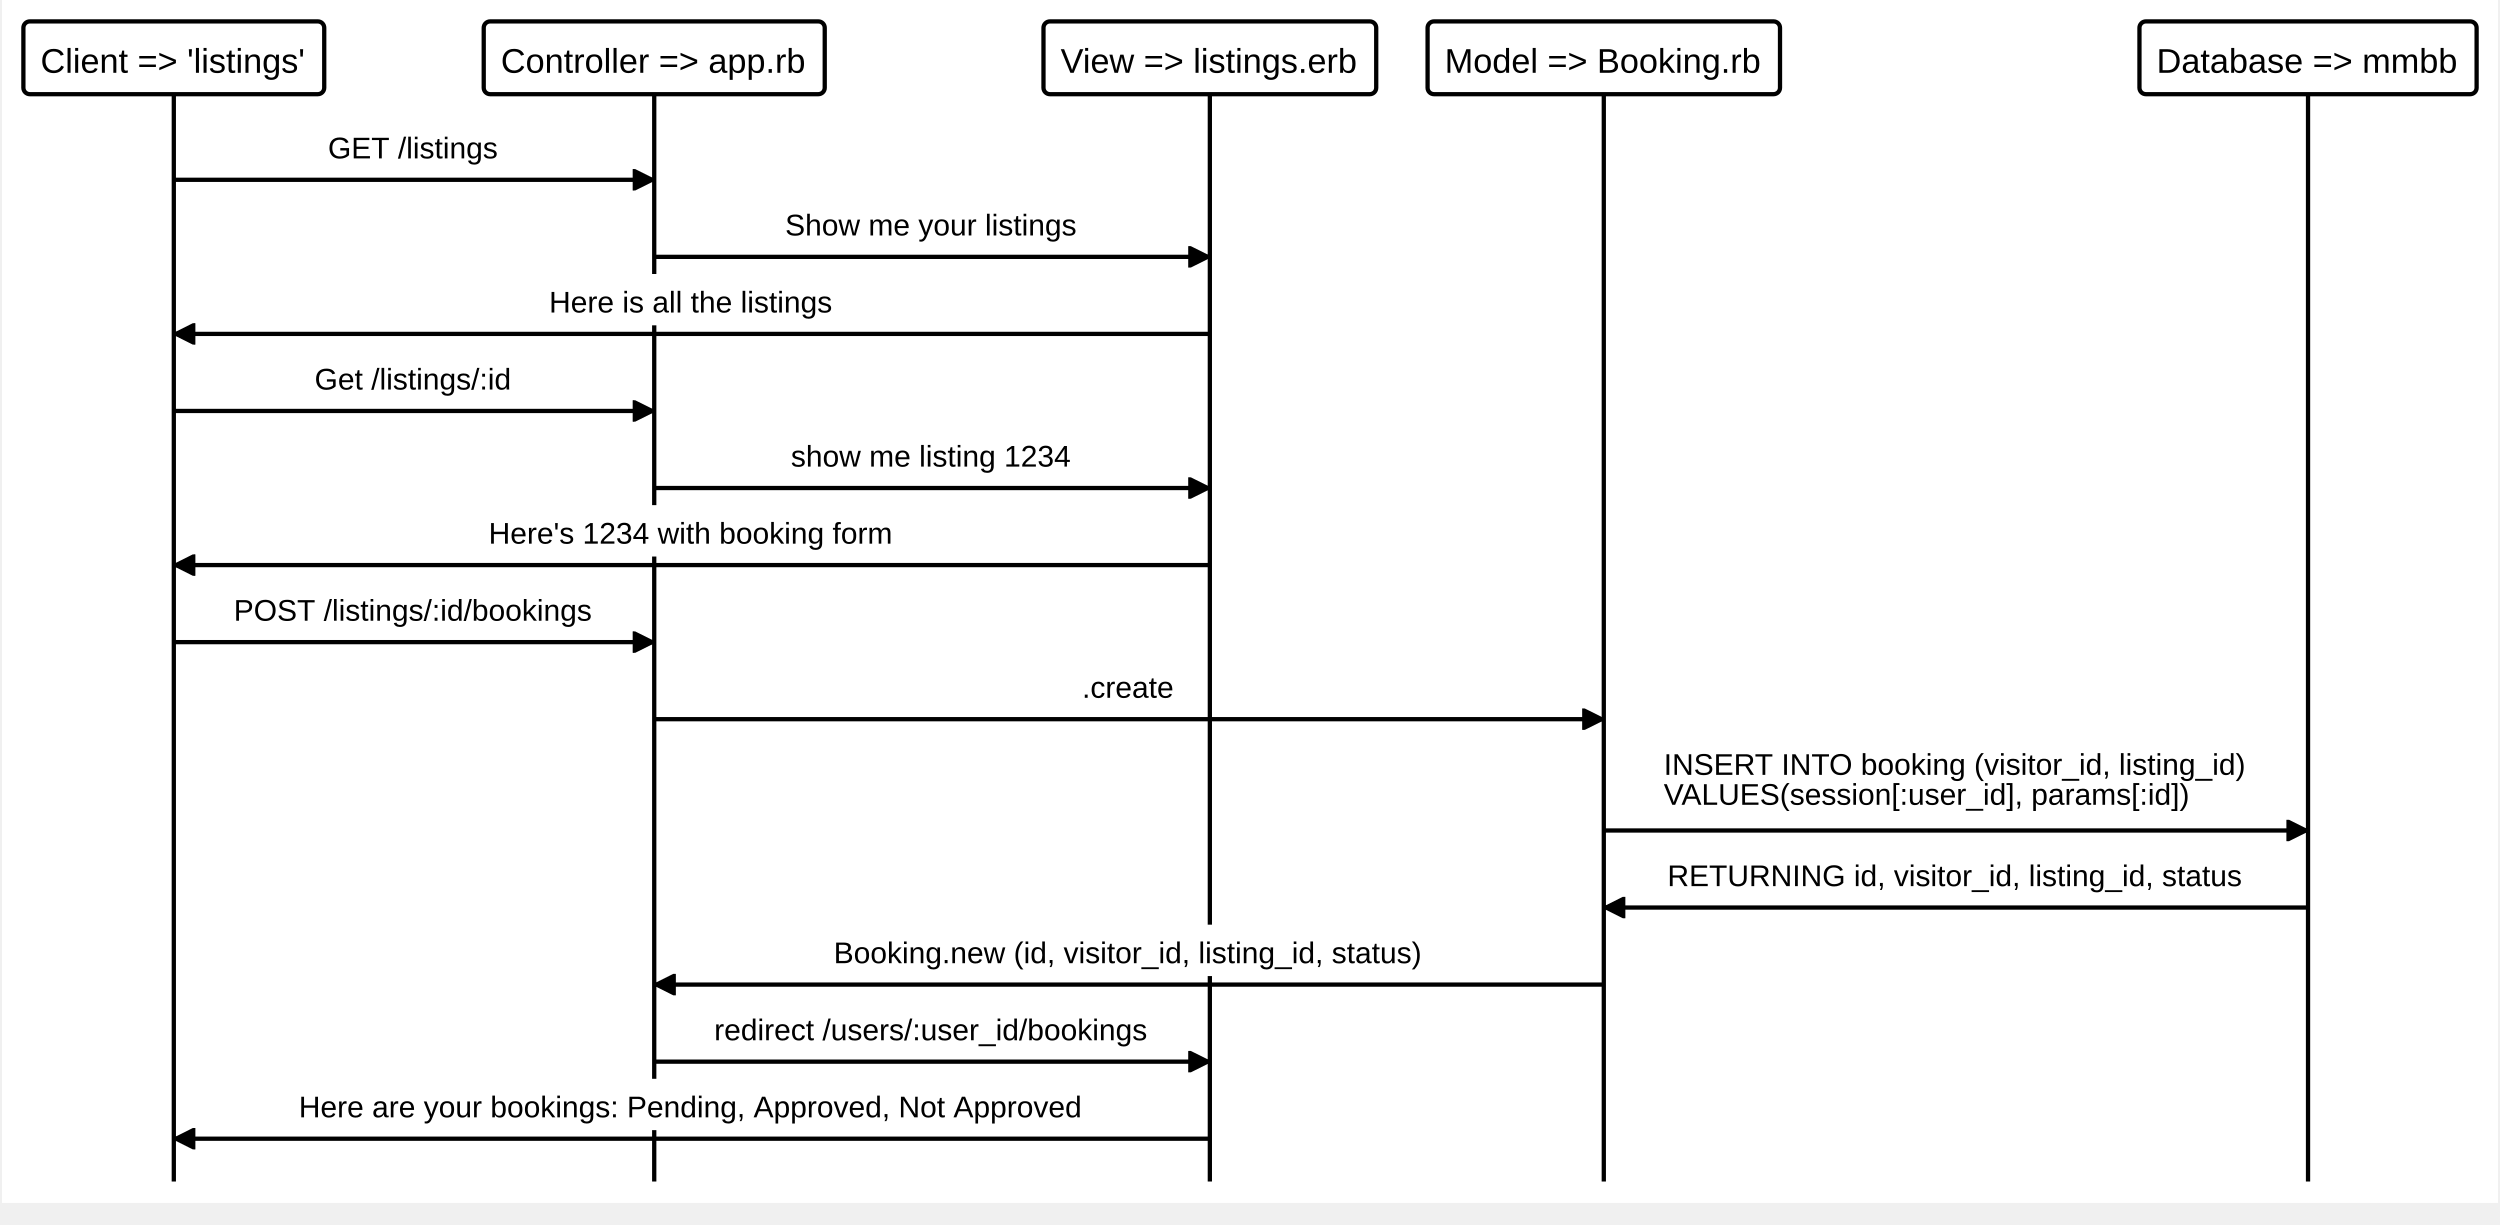
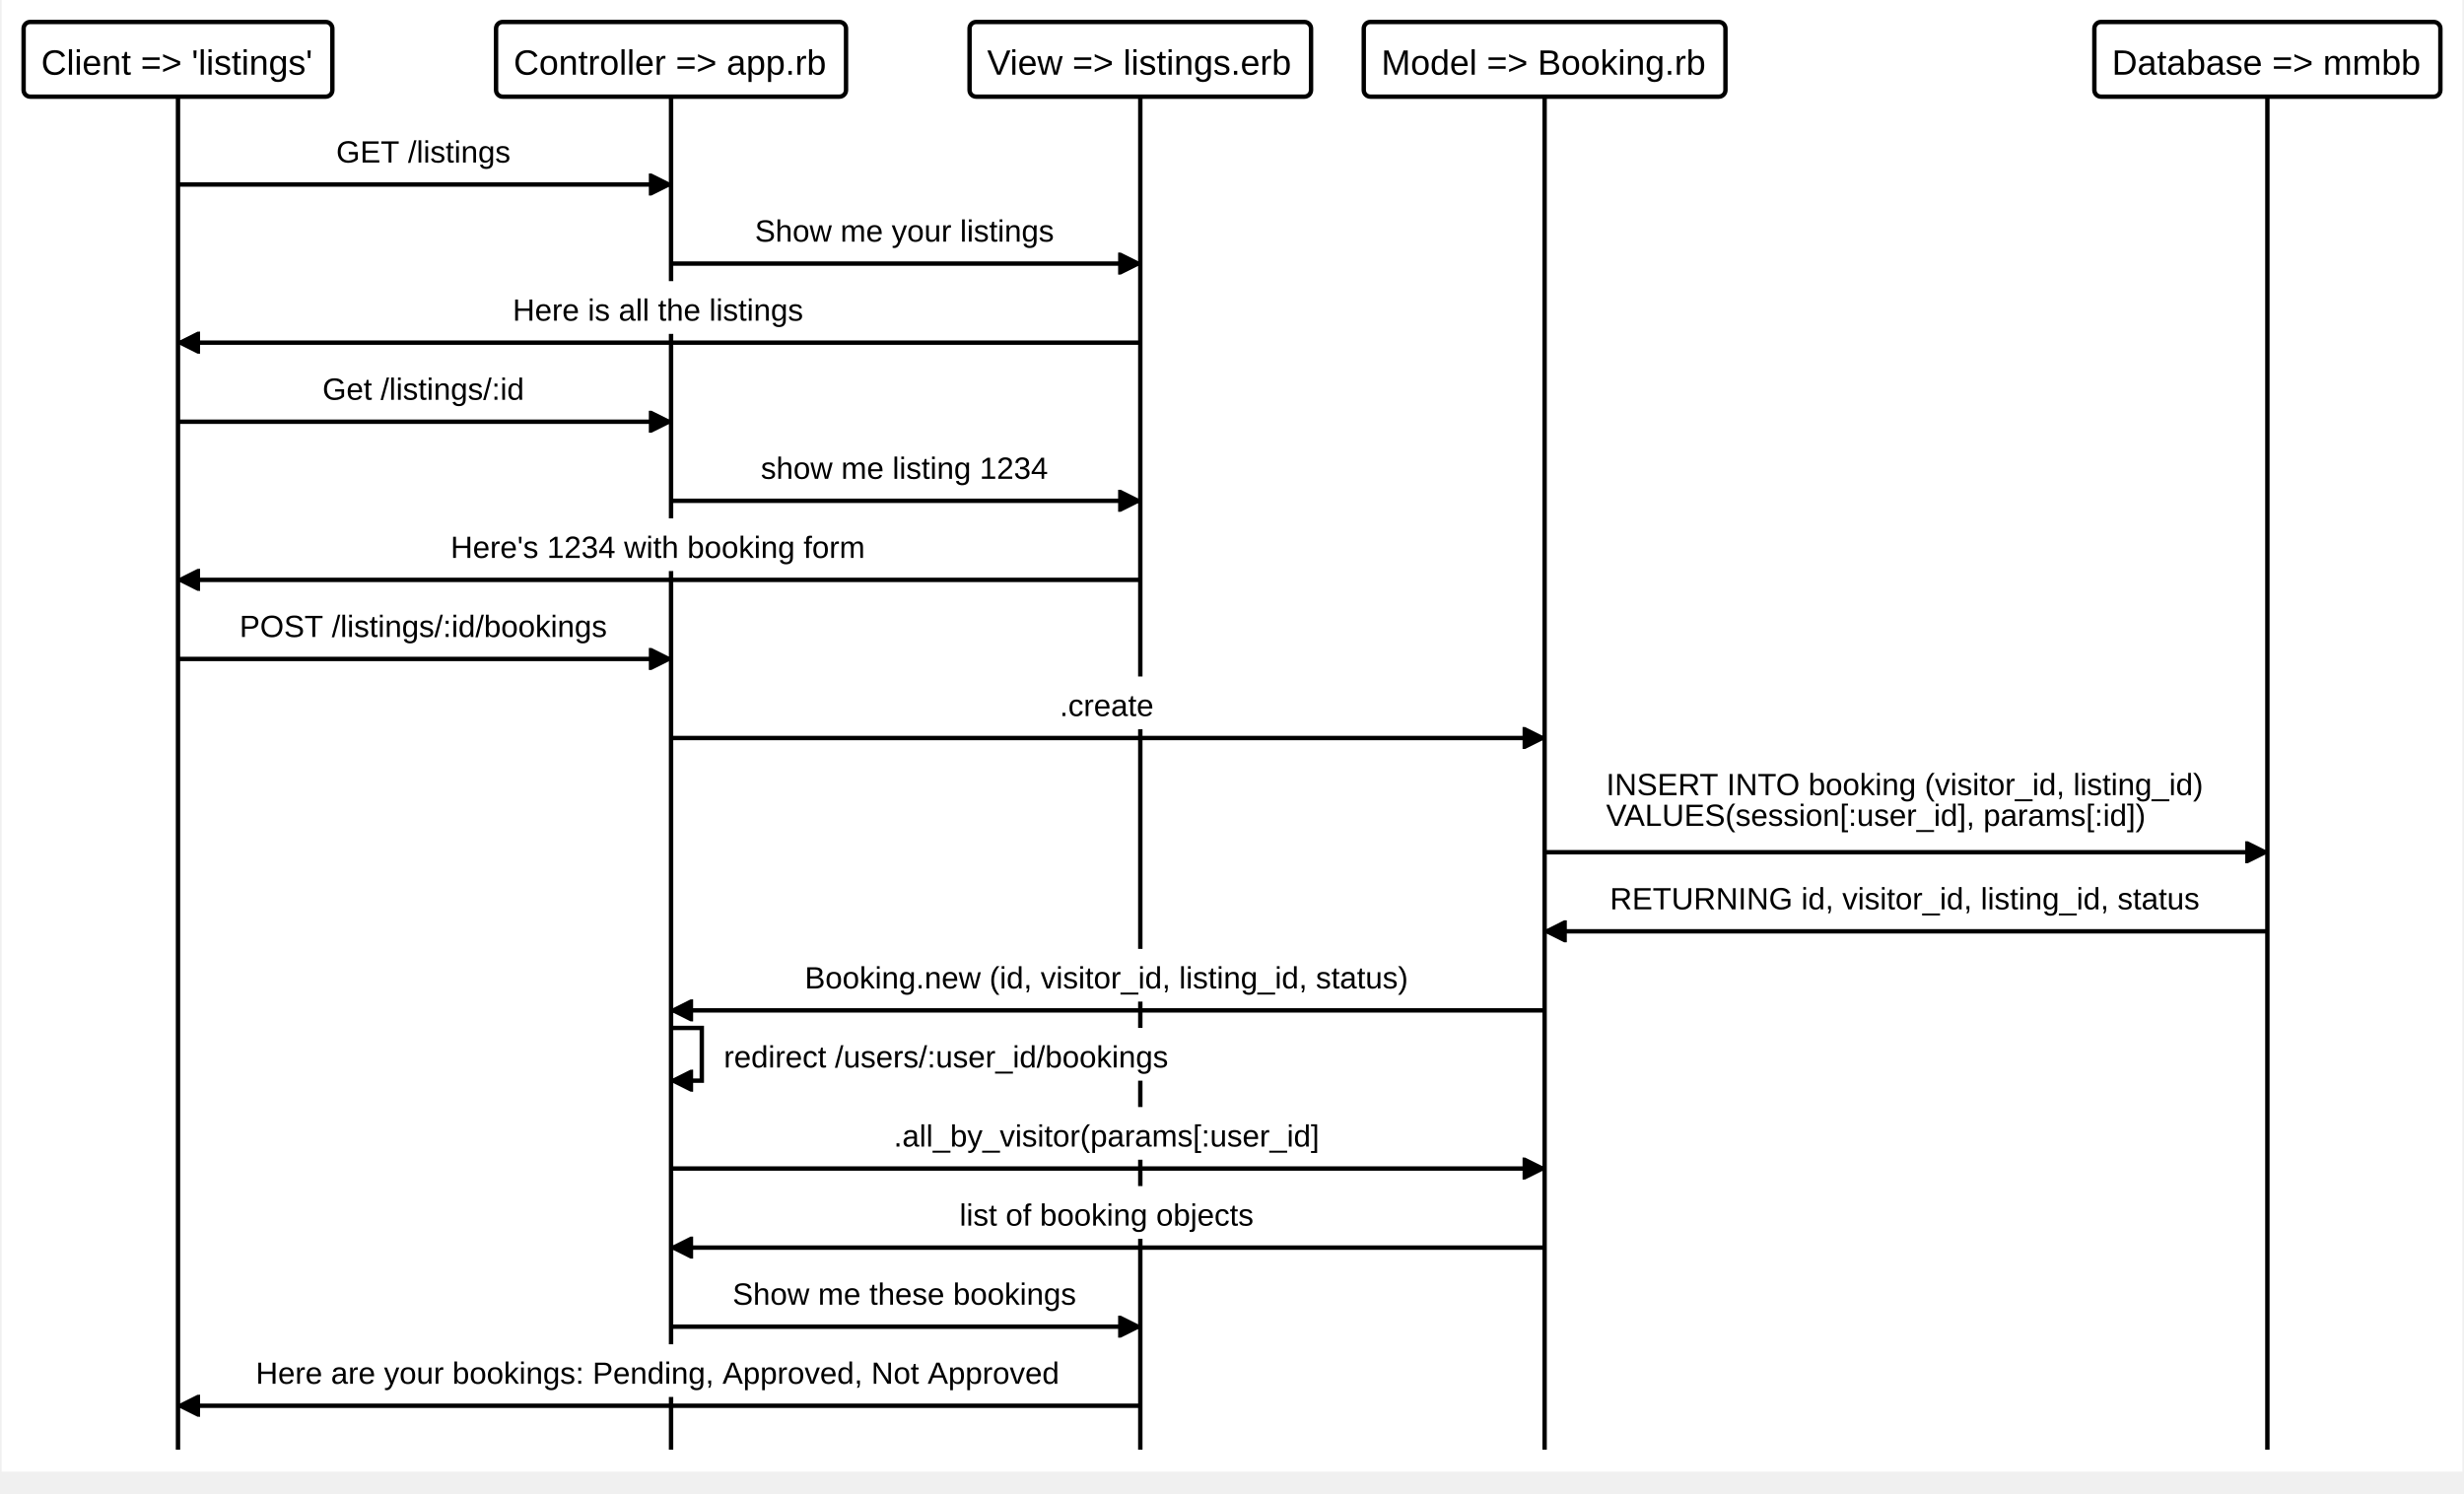
- <svg xmlns="http://www.w3.org/2000/svg" id="mainsvg" width="1282.747" height="628.2" viewBox="-10 -10 1166.133 572">
+ <svg xmlns="http://www.w3.org/2000/svg" id="mainsvg" width="1232.183" height="747" viewBox="-10 -10 1120.167 680">
  <defs>
    <marker id="arrow" viewBox="0 0 10 10" refX="10" refY="5" markerWidth="5" markerHeight="5" orient="auto-start-reverse" fill="black">
      <path stroke="black" d="M 0 0 L 10 5 L 0 10 z" />
    </marker>
    <marker id="Many" viewBox="0 0 16 16" refX="15" refY="8" markerWidth="15" markerHeight="15" orient="auto-start-reverse">
      <path stroke="black" d="M0 8H15M15 15L2 8L15 1" fill="none" />
    </marker>
    <marker id="ZeroOrOne" viewBox="0 0 16 10" refX="15" refY="5" markerWidth="21" markerHeight="21" orient="auto-start-reverse">
      <path d="M9 5H16" stroke="black" fill="none" />
      <circle cx="5" cy="5" r="4.5" stroke="black" fill="#fff" />
      <path d="M12 0L12 10" stroke="black" fill="none" />
    </marker>
    <marker id="OneOnlyOne" viewBox="0 0 10 14" refX="10" refY="7" markerWidth="13" markerHeight="13" orient="auto-start-reverse">
      <path d="M0 7H4M4 7H7M4 7V0M4 7V14M7 7H10M7 7V0M7 7V14" stroke="black" fill="none" />
    </marker>
    <marker id="OneOrMany" viewBox="0 0 16 16" refX="15" refY="8" markerWidth="15" markerHeight="15" orient="auto-start-reverse">
      <path stroke="black" d="M2 1V15M2 8L15 15M2 8L15 1M2 8H0M2 8H15" fill="none" />
    </marker>
    <marker id="ZeroOrMany" viewBox="0 0 25 16" refX="23" refY="8" markerWidth="25" markerHeight="25" orient="auto-start-reverse">
      <path d="M13 8H27M27 15L14 8L27 1" stroke="black" fill="none" />
      <path d="M13.5 7.5C13.5 10.78 10.625 13.5 7 13.5C3.375 13.5 0.5 10.78 0.5 7.5C0.5 4.221 3.375 1.5 7 1.5C10.625 1.5 13.5 4.221 13.5 7.5Z" stroke="black" fill="#fff" />
    </marker>
    <marker id="aggregation" viewBox="0 0 10 6" refX="9.3" refY="2.8" markerWidth="23" markerHeight="15" orient="auto-start-reverse">
      <path stroke="black" fill="#fff" stroke-width="0.7" d="M1.016 2.826L5 0.574L8.984 2.826L5 5.078L1.016 2.826Z" />
    </marker>
    <marker id="composition" viewBox="0 0 10 6" refX="9.7" refY="2.8" markerWidth="18" markerHeight="15" orient="auto-start-reverse">
      <path stroke="black" fill="black" d="M1.016 2.826L5 0.574L8.984 2.826L5 5.078L1.016 2.826Z" />
    </marker>
    <marker id="implementation" viewBox="0 0 8 10" refX="8" refY="5" markerWidth="20" markerHeight="20" orient="auto-start-reverse">
      <path stroke="black" fill="#fff" stroke-width="0.7" d="M0.75 1.103L7.5 5L0.75 8.897L0.75 1.103Z" />
    </marker>
    <marker id="dependency" viewBox="0 0 12 12" refX="11" refY="6" markerWidth="12" markerHeight="11" orient="auto-start-reverse">
      <path stroke="black" fill="#fff" d="M1 5.932H10.886M10.886 5.932L1 0.5M10.886 5.932L1 11" />
    </marker>
    <marker id="inheritance" viewBox="0 0 8 10" refX="8" refY="5" markerWidth="20" markerHeight="20" orient="auto-start-reverse">
      <path stroke="black" fill="#fff" stroke-width="0.7" d="M0.75 1.103L7.5 5L0.75 8.897L0.75 1.103Z" />
    </marker>
    <marker id="association" viewBox="0 0 12 12" refX="11" refY="6" markerWidth="12" markerHeight="11" orient="auto-start-reverse">
      <path stroke="black" d="M1 5.932H10.886M10.886 5.932L1 0.5M10.886 5.932L1 11" />
    </marker>
    <filter id="shadowOLD" x="-50%" y="-50%" width="250%" height="250%">
      <feDropShadow flood-color="black" flood-opacity="0.3" dx="1" dy="1" stdDeviation="2"> </feDropShadow>
    </filter>
-     <filter id="shadow-path" filterUnits="userSpaceOnUse" x="-10" y="-10" width="1166.133px" height="562px">
+     <filter id="shadow-path" filterUnits="userSpaceOnUse" x="-10" y="-10" width="1120.167px" height="670px">
      <feDropShadow flood-color="black" flood-opacity="0.1" dx="1" dy="1" stdDeviation="1"> </feDropShadow>
    </filter>
-     <filter id="shadow" filterUnits="userSpaceOnUse" x="-10" y="-10" width="1266.133px" height="662px">
+     <filter id="shadow" filterUnits="userSpaceOnUse" x="-10" y="-10" width="1220.167px" height="770px">
      <feDropShadow flood-color="black" flood-opacity="0.1" dx="1" dy="1" stdDeviation="1"> </feDropShadow>
    </filter>
  </defs>
-   <rect x="-10" y="-10" width="1166.133" height="562" fill="#fff" />
+   <rect x="-10" y="-10" width="1120.167" height="670" fill="#fff" />
  <g transform="translate(0, 0)">
    <rect width="140.55" height="34" stroke="black" fill="white" stroke-width="2" transform="translate(0, 0)" rx="3" />
    <text fill="black" font-size="16" font-weight="normal" transform="translate(8, 8)" alignment-baseline="middle" font-family="Arial">
      <tspan x="0" dy="16" font-family="Arial" font-size="16" font-weight="normal">Client =&gt; 'listings'</tspan>
    </text>
  </g>
  <g transform="translate(215.0667, 0)">
    <rect width="159.317" height="34" stroke="black" fill="white" stroke-width="2" transform="translate(0, 0)" rx="3" />
    <text fill="black" font-size="16" font-weight="normal" transform="translate(8, 8)" alignment-baseline="middle" font-family="Arial">
      <tspan x="0" dy="16" font-family="Arial" font-size="16" font-weight="normal">Controller =&gt; app.rb</tspan>
    </text>
  </g>
-   <g transform="translate(476.5833, 0)">
+   <g transform="translate(430.6167, 0)">
    <rect width="155.45" height="34" stroke="black" fill="white" stroke-width="2" transform="translate(0, 0)" rx="3" />
    <text fill="black" font-size="16" font-weight="normal" transform="translate(8, 8)" alignment-baseline="middle" font-family="Arial">
      <tspan x="0" dy="16" font-family="Arial" font-size="16" font-weight="normal">View =&gt; listings.erb</tspan>
    </text>
  </g>
-   <g transform="translate(656.0333, 0)">
+   <g transform="translate(610.0667, 0)">
    <rect width="164.65" height="34" stroke="black" fill="white" stroke-width="2" transform="translate(0, 0)" rx="3" />
    <text fill="black" font-size="16" font-weight="normal" transform="translate(8, 8)" alignment-baseline="middle" font-family="Arial">
      <tspan x="0" dy="16" font-family="Arial" font-size="16" font-weight="normal">Model =&gt; Booking.rb</tspan>
    </text>
  </g>
-   <g transform="translate(988.6166, 0)">
+   <g transform="translate(942.65, 0)">
    <rect width="157.517" height="34" stroke="black" fill="white" stroke-width="2" transform="translate(0, 0)" rx="3" />
    <text fill="black" font-size="16" font-weight="normal" transform="translate(8, 8)" alignment-baseline="middle" font-family="Arial">
      <tspan x="0" dy="16" font-family="Arial" font-size="16" font-weight="normal">Database =&gt; mmbb</tspan>
    </text>
  </g>
  <path d="M 70.275,74 L 294.725 74" fill="none" stroke="black" stroke-dasharray="none" stroke-width="2" marker-end="url(#arrow)" />
-   <path d="M 294.725,110 L 554.308 110" fill="none" stroke="black" stroke-dasharray="none" stroke-width="2" marker-end="url(#arrow)" />
-   <path d="M 554.308,146 L 70.275 146" fill="none" stroke="black" stroke-dasharray="none" stroke-width="2" marker-end="url(#arrow)" />
+   <path d="M 294.725,110 L 508.342 110" fill="none" stroke="black" stroke-dasharray="none" stroke-width="2" marker-end="url(#arrow)" />
+   <path d="M 508.342,146 L 70.275 146" fill="none" stroke="black" stroke-dasharray="none" stroke-width="2" marker-end="url(#arrow)" />
  <path d="M 70.275,182 L 294.725 182" fill="none" stroke="black" stroke-dasharray="none" stroke-width="2" marker-end="url(#arrow)" />
-   <path d="M 294.725,218 L 554.308 218" fill="none" stroke="black" stroke-dasharray="none" stroke-width="2" marker-end="url(#arrow)" />
-   <path d="M 554.308,254 L 70.275 254" fill="none" stroke="black" stroke-dasharray="none" stroke-width="2" marker-end="url(#arrow)" />
+   <path d="M 294.725,218 L 508.342 218" fill="none" stroke="black" stroke-dasharray="none" stroke-width="2" marker-end="url(#arrow)" />
+   <path d="M 508.342,254 L 70.275 254" fill="none" stroke="black" stroke-dasharray="none" stroke-width="2" marker-end="url(#arrow)" />
  <path d="M 70.275,290 L 294.725 290" fill="none" stroke="black" stroke-dasharray="none" stroke-width="2" marker-end="url(#arrow)" />
-   <path d="M 294.725,326 L 738.358 326" fill="none" stroke="black" stroke-dasharray="none" stroke-width="2" marker-end="url(#arrow)" />
-   <path d="M 738.358,378 L 1067.375 378" fill="none" stroke="black" stroke-dasharray="none" stroke-width="2" marker-end="url(#arrow)" />
-   <path d="M 1067.375,414 L 738.358 414" fill="none" stroke="black" stroke-dasharray="none" stroke-width="2" marker-end="url(#arrow)" />
-   <path d="M 738.358,450 L 294.725 450" fill="none" stroke="black" stroke-dasharray="none" stroke-width="2" marker-end="url(#arrow)" />
-   <path d="M 294.725,486 L 554.308 486" fill="none" stroke="black" stroke-dasharray="none" stroke-width="2" marker-end="url(#arrow)" />
-   <path d="M 554.308,522 L 70.275 522" fill="none" stroke="black" stroke-dasharray="none" stroke-width="2" marker-end="url(#arrow)" />
-   <path d="M 70.275,34 L 70.275 542" fill="none" stroke="black" stroke-dasharray="none" stroke-width="2" />
-   <path d="M 294.725,34 L 294.725 542" fill="none" stroke="black" stroke-dasharray="none" stroke-width="2" />
-   <path d="M 554.308,34 L 554.308 542" fill="none" stroke="black" stroke-dasharray="none" stroke-width="2" />
-   <path d="M 738.358,34 L 738.358 542" fill="none" stroke="black" stroke-dasharray="none" stroke-width="2" />
-   <path d="M 1067.375,34 L 1067.375 542" fill="none" stroke="black" stroke-dasharray="none" stroke-width="2" />
+   <path d="M 294.725,326 L 692.392 326" fill="none" stroke="black" stroke-dasharray="none" stroke-width="2" marker-end="url(#arrow)" />
+   <path d="M 692.392,378 L 1021.408 378" fill="none" stroke="black" stroke-dasharray="none" stroke-width="2" marker-end="url(#arrow)" />
+   <path d="M 1021.408,414 L 692.392 414" fill="none" stroke="black" stroke-dasharray="none" stroke-width="2" marker-end="url(#arrow)" />
+   <path d="M 692.392,450 L 294.725 450" fill="none" stroke="black" stroke-dasharray="none" stroke-width="2" marker-end="url(#arrow)" />
+   <path d="M 294.725,458 L 308.725 458 L 308.725 482 L 294.725 482" fill="none" stroke="black" stroke-dasharray="none" stroke-width="2" marker-end="url(#arrow)" />
+   <path d="M 294.725,522 L 692.392 522" fill="none" stroke="black" stroke-dasharray="none" stroke-width="2" marker-end="url(#arrow)" />
+   <path d="M 692.392,558 L 294.725 558" fill="none" stroke="black" stroke-dasharray="none" stroke-width="2" marker-end="url(#arrow)" />
+   <path d="M 294.725,594 L 508.342 594" fill="none" stroke="black" stroke-dasharray="none" stroke-width="2" marker-end="url(#arrow)" />
+   <path d="M 508.342,630 L 70.275 630" fill="none" stroke="black" stroke-dasharray="none" stroke-width="2" marker-end="url(#arrow)" />
+   <path d="M 70.275,34 L 70.275 650" fill="none" stroke="black" stroke-dasharray="none" stroke-width="2" />
+   <path d="M 294.725,34 L 294.725 650" fill="none" stroke="black" stroke-dasharray="none" stroke-width="2" />
+   <path d="M 508.342,34 L 508.342 650" fill="none" stroke="black" stroke-dasharray="none" stroke-width="2" />
+   <path d="M 692.392,34 L 692.392 650" fill="none" stroke="black" stroke-dasharray="none" stroke-width="2" />
+   <path d="M 1021.408,34 L 1021.408 650" fill="none" stroke="black" stroke-dasharray="none" stroke-width="2" />
  <g transform="translate(138.2917, 46)">
    <rect width="88.417" height="24" stroke="none" fill="white" stroke-width="0" transform="translate(0, 0)" rx="2" />
    <text fill="black" font-size="14" font-weight="normal" transform="translate(4, 4)" alignment-baseline="middle" font-family="Arial">
      <tspan x="0" dy="14" font-family="Arial" font-size="14" font-weight="normal">GET /listings</tspan>
    </text>
  </g>
-   <g transform="translate(351.875, 82)">
+   <g transform="translate(328.8917, 82)">
    <rect width="145.283" height="24" stroke="none" fill="white" stroke-width="0" transform="translate(0, 0)" rx="2" />
    <text fill="black" font-size="14" font-weight="normal" transform="translate(4, 4)" alignment-baseline="middle" font-family="Arial">
      <tspan x="0" dy="14" font-family="Arial" font-size="14" font-weight="normal">Show me your listings</tspan>
    </text>
  </g>
-   <g transform="translate(241.6, 118)">
+   <g transform="translate(218.6167, 118)">
    <rect width="141.383" height="24" stroke="none" fill="white" stroke-width="0" transform="translate(0, 0)" rx="2" />
    <text fill="black" font-size="14" font-weight="normal" transform="translate(4, 4)" alignment-baseline="middle" font-family="Arial">
      <tspan x="0" dy="14" font-family="Arial" font-size="14" font-weight="normal">Here is all the listings</tspan>
    </text>
  </g>
  <g transform="translate(132.0417, 154)">
    <rect width="100.917" height="24" stroke="none" fill="white" stroke-width="0" transform="translate(0, 0)" rx="2" />
    <text fill="black" font-size="14" font-weight="normal" transform="translate(4, 4)" alignment-baseline="middle" font-family="Arial">
      <tspan x="0" dy="14" font-family="Arial" font-size="14" font-weight="normal">Get /listings/:id</tspan>
    </text>
  </g>
-   <g transform="translate(354.575, 190)">
+   <g transform="translate(331.5917, 190)">
    <rect width="139.883" height="24" stroke="none" fill="white" stroke-width="0" transform="translate(0, 0)" rx="2" />
    <text fill="black" font-size="14" font-weight="normal" transform="translate(4, 4)" alignment-baseline="middle" font-family="Arial">
      <tspan x="0" dy="14" font-family="Arial" font-size="14" font-weight="normal">show me listing 1234</tspan>
    </text>
  </g>
-   <g transform="translate(213.35, 226)">
+   <g transform="translate(190.3667, 226)">
    <rect width="197.883" height="24" stroke="none" fill="white" stroke-width="0" transform="translate(0, 0)" rx="2" />
    <text fill="black" font-size="14" font-weight="normal" transform="translate(4, 4)" alignment-baseline="middle" font-family="Arial">
      <tspan x="0" dy="14" font-family="Arial" font-size="14" font-weight="normal">Here's 1234 with booking form</tspan>
    </text>
  </g>
  <g transform="translate(94.275, 262)">
    <rect width="176.45" height="24" stroke="none" fill="white" stroke-width="0" transform="translate(0, 0)" rx="2" />
    <text fill="black" font-size="14" font-weight="normal" transform="translate(4, 4)" alignment-baseline="middle" font-family="Arial">
      <tspan x="0" dy="14" font-family="Arial" font-size="14" font-weight="normal">POST /listings/:id/bookings</tspan>
    </text>
  </g>
-   <g transform="translate(490.6, 298)">
+   <g transform="translate(467.6167, 298)">
    <rect width="51.883" height="24" stroke="none" fill="white" stroke-width="0" transform="translate(0, 0)" rx="2" />
    <text fill="black" font-size="14" font-weight="normal" transform="translate(4, 4)" alignment-baseline="middle" font-family="Arial">
      <tspan x="0" dy="14" font-family="Arial" font-size="14" font-weight="normal">.create</tspan>
    </text>
  </g>
-   <g transform="translate(762.3583, 334)">
+   <g transform="translate(716.3917, 334)">
    <rect width="281.017" height="40" stroke="none" fill="white" stroke-width="0" transform="translate(0, 0)" rx="2" />
    <text fill="black" font-size="14" font-weight="normal" transform="translate(4, 4)" alignment-baseline="middle" font-family="Arial">
      <tspan x="0" dy="14" font-family="Arial" font-size="14" font-weight="normal">INSERT INTO booking (visitor_id, listing_id)</tspan>
      <tspan x="0" dy="14" font-family="Arial" font-size="14" font-weight="normal"> VALUES(session[:user_id], params[:id])</tspan>
    </text>
  </g>
-   <g transform="translate(764.075, 386)">
+   <g transform="translate(718.1083, 386)">
    <rect width="277.583" height="24" stroke="none" fill="white" stroke-width="0" transform="translate(0, 0)" rx="2" />
    <text fill="black" font-size="14" font-weight="normal" transform="translate(4, 4)" alignment-baseline="middle" font-family="Arial">
      <tspan x="0" dy="14" font-family="Arial" font-size="14" font-weight="normal">RETURNING id, visitor_id, listing_id, status</tspan>
    </text>
  </g>
-   <g transform="translate(374.5667, 422)">
+   <g transform="translate(351.5833, 422)">
    <rect width="283.95" height="24" stroke="none" fill="white" stroke-width="0" transform="translate(0, 0)" rx="2" />
    <text fill="black" font-size="14" font-weight="normal" transform="translate(4, 4)" alignment-baseline="middle" font-family="Arial">
      <tspan x="0" dy="14" font-family="Arial" font-size="14" font-weight="normal">Booking.new (id, visitor_id, listing_id, status)</tspan>
    </text>
  </g>
-   <g transform="translate(318.725, 458)">
+   <g transform="translate(314.725, 458)">
    <rect width="211.583" height="24" stroke="none" fill="white" stroke-width="0" transform="translate(0, 0)" rx="2" />
    <text fill="black" font-size="14" font-weight="normal" transform="translate(4, 4)" alignment-baseline="middle" font-family="Arial">
      <tspan x="0" dy="14" font-family="Arial" font-size="14" font-weight="normal">redirect /users/:user_id/bookings</tspan>
    </text>
  </g>
-   <g transform="translate(124.6667, 494)">
+   <g transform="translate(392.0833, 494)">
+     <rect width="202.95" height="24" stroke="none" fill="white" stroke-width="0" transform="translate(0, 0)" rx="2" />
+     <text fill="black" font-size="14" font-weight="normal" transform="translate(4, 4)" alignment-baseline="middle" font-family="Arial">
+       <tspan x="0" dy="14" font-family="Arial" font-size="14" font-weight="normal">.all_by_visitor(params[:user_id]</tspan>
+     </text>
+   </g>
+   <g transform="translate(422.05, 530)">
+     <rect width="143.017" height="24" stroke="none" fill="white" stroke-width="0" transform="translate(0, 0)" rx="2" />
+     <text fill="black" font-size="14" font-weight="normal" transform="translate(4, 4)" alignment-baseline="middle" font-family="Arial">
+       <tspan x="0" dy="14" font-family="Arial" font-size="14" font-weight="normal">list of booking objects</tspan>
+     </text>
+   </g>
+   <g transform="translate(318.725, 566)">
+     <rect width="165.617" height="24" stroke="none" fill="white" stroke-width="0" transform="translate(0, 0)" rx="2" />
+     <text fill="black" font-size="14" font-weight="normal" transform="translate(4, 4)" alignment-baseline="middle" font-family="Arial">
+       <tspan x="0" dy="14" font-family="Arial" font-size="14" font-weight="normal">Show me these bookings</tspan>
+     </text>
+   </g>
+   <g transform="translate(101.6833, 602)">
    <rect width="375.25" height="24" stroke="none" fill="white" stroke-width="0" transform="translate(0, 0)" rx="2" />
    <text fill="black" font-size="14" font-weight="normal" transform="translate(4, 4)" alignment-baseline="middle" font-family="Arial">
      <tspan x="0" dy="14" font-family="Arial" font-size="14" font-weight="normal">Here are your bookings: Pending, Approved, Not Approved</tspan>
    </text>
  </g>
</svg>
